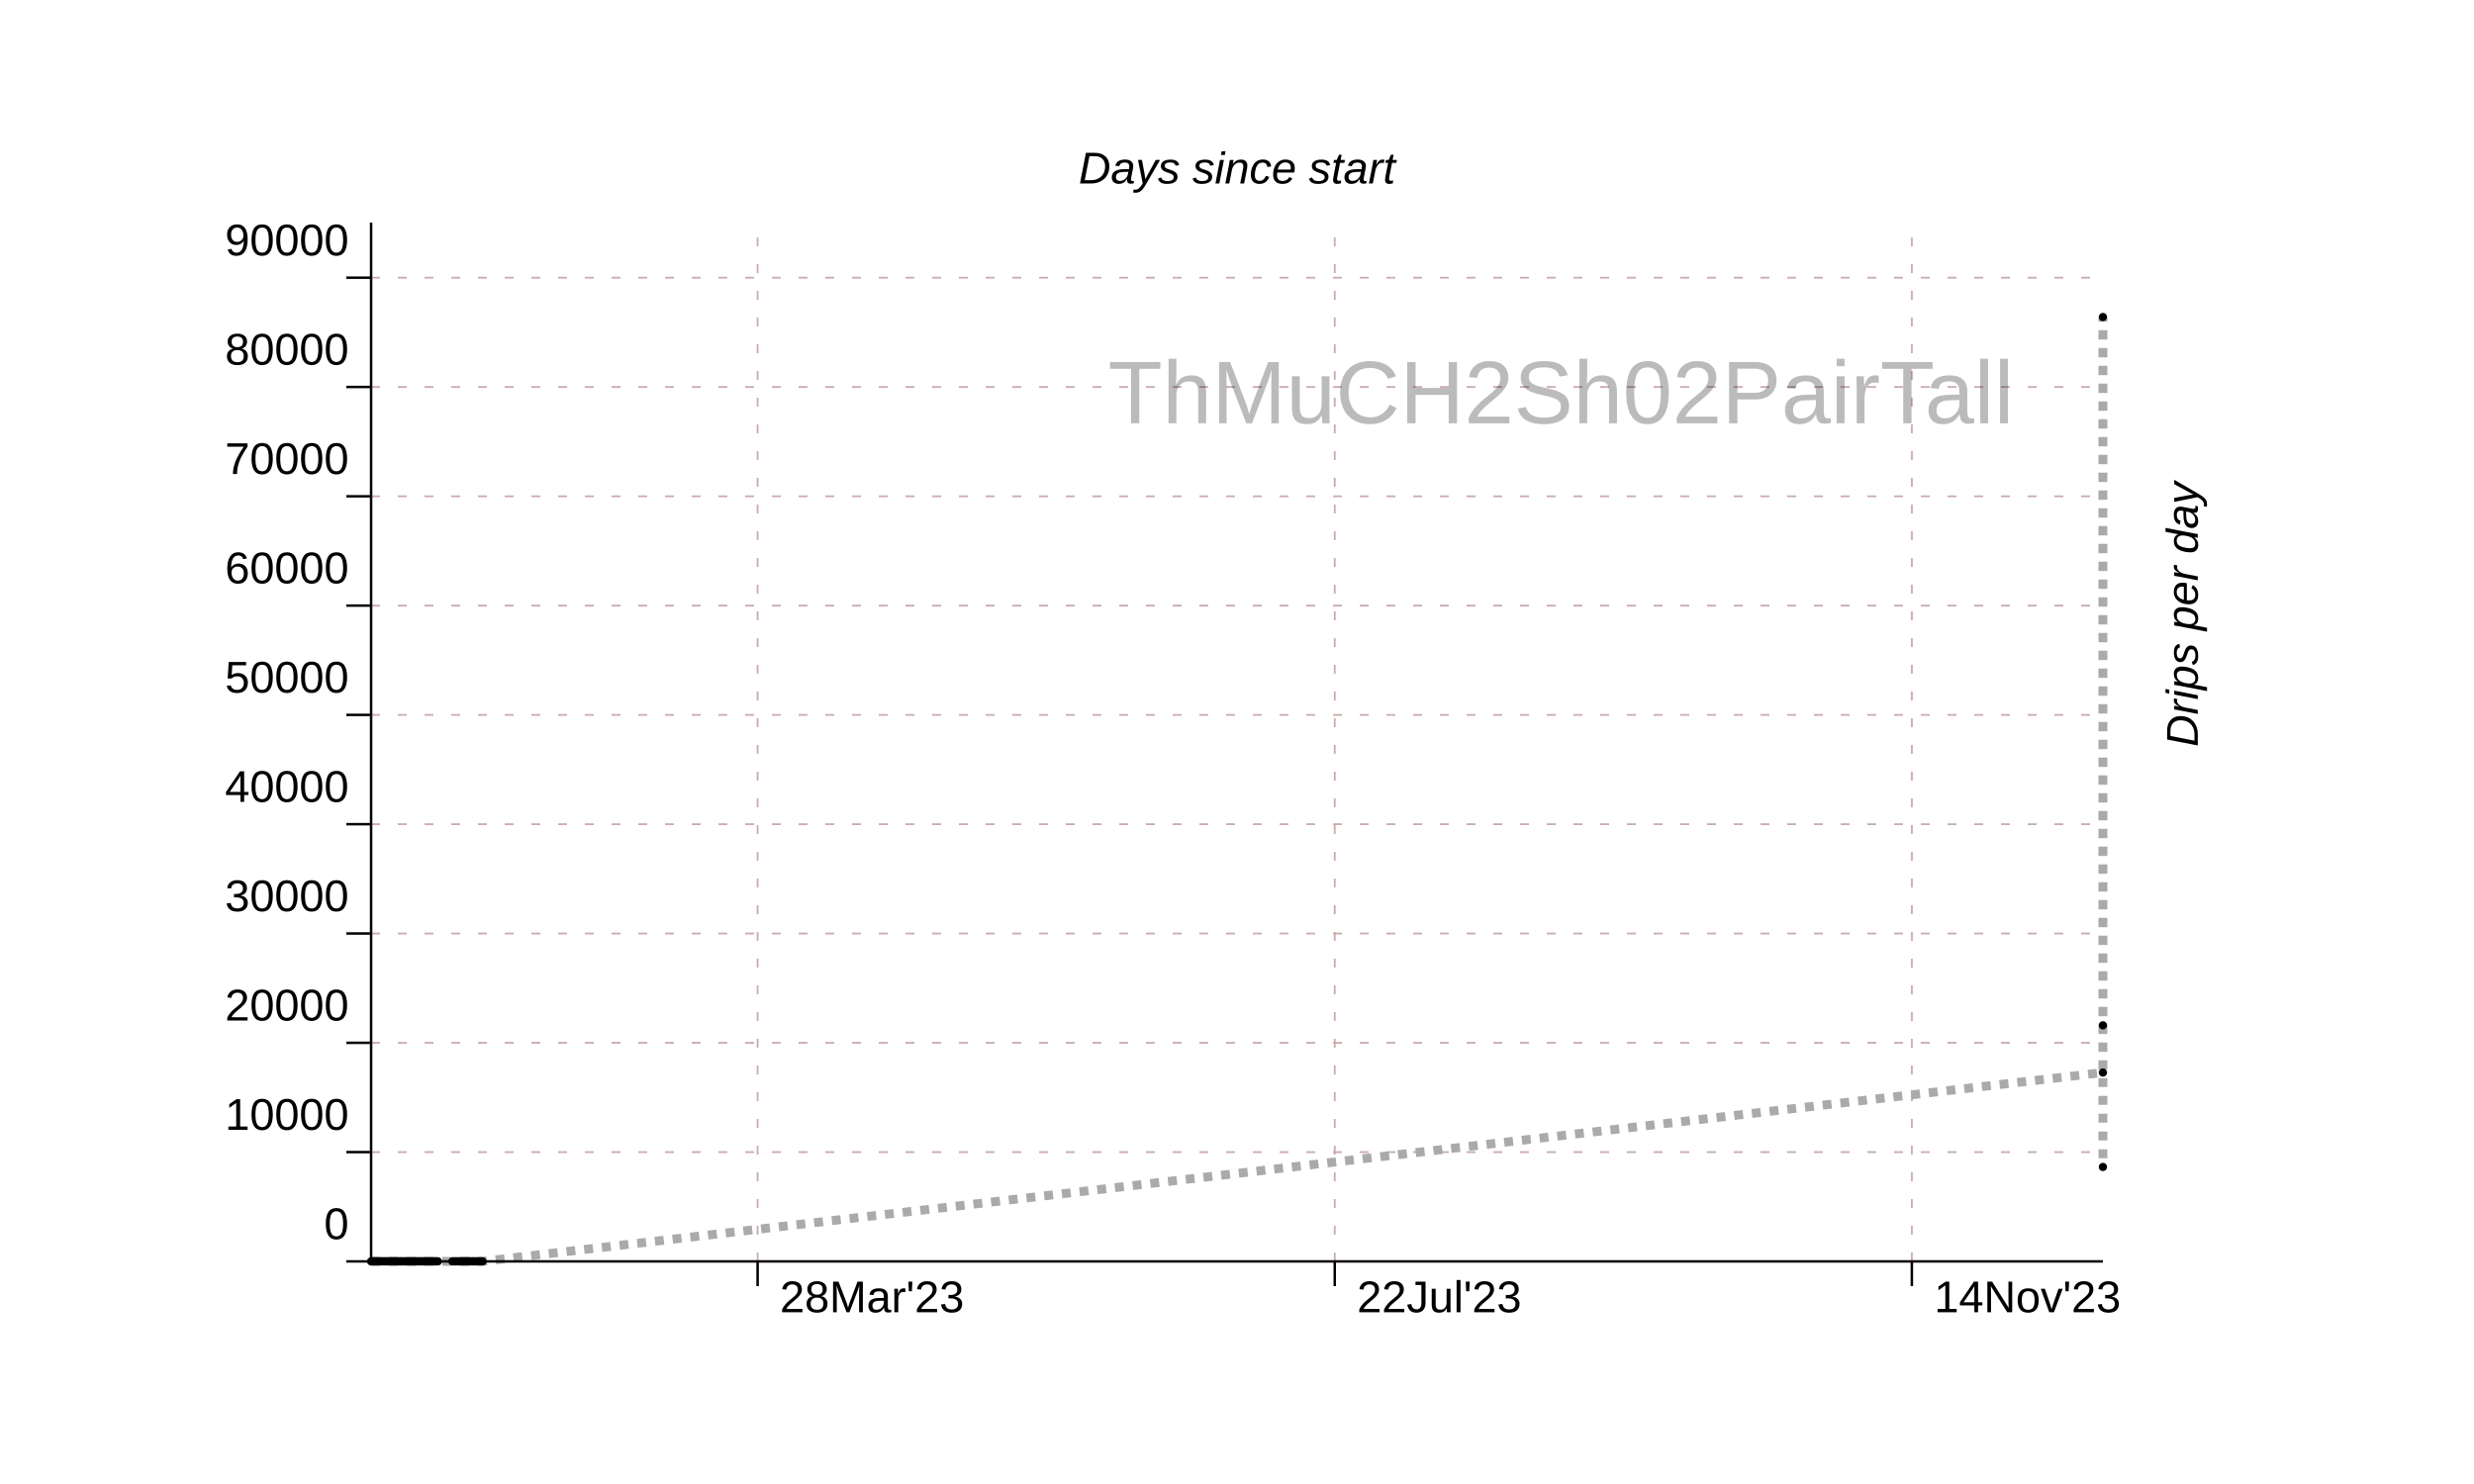
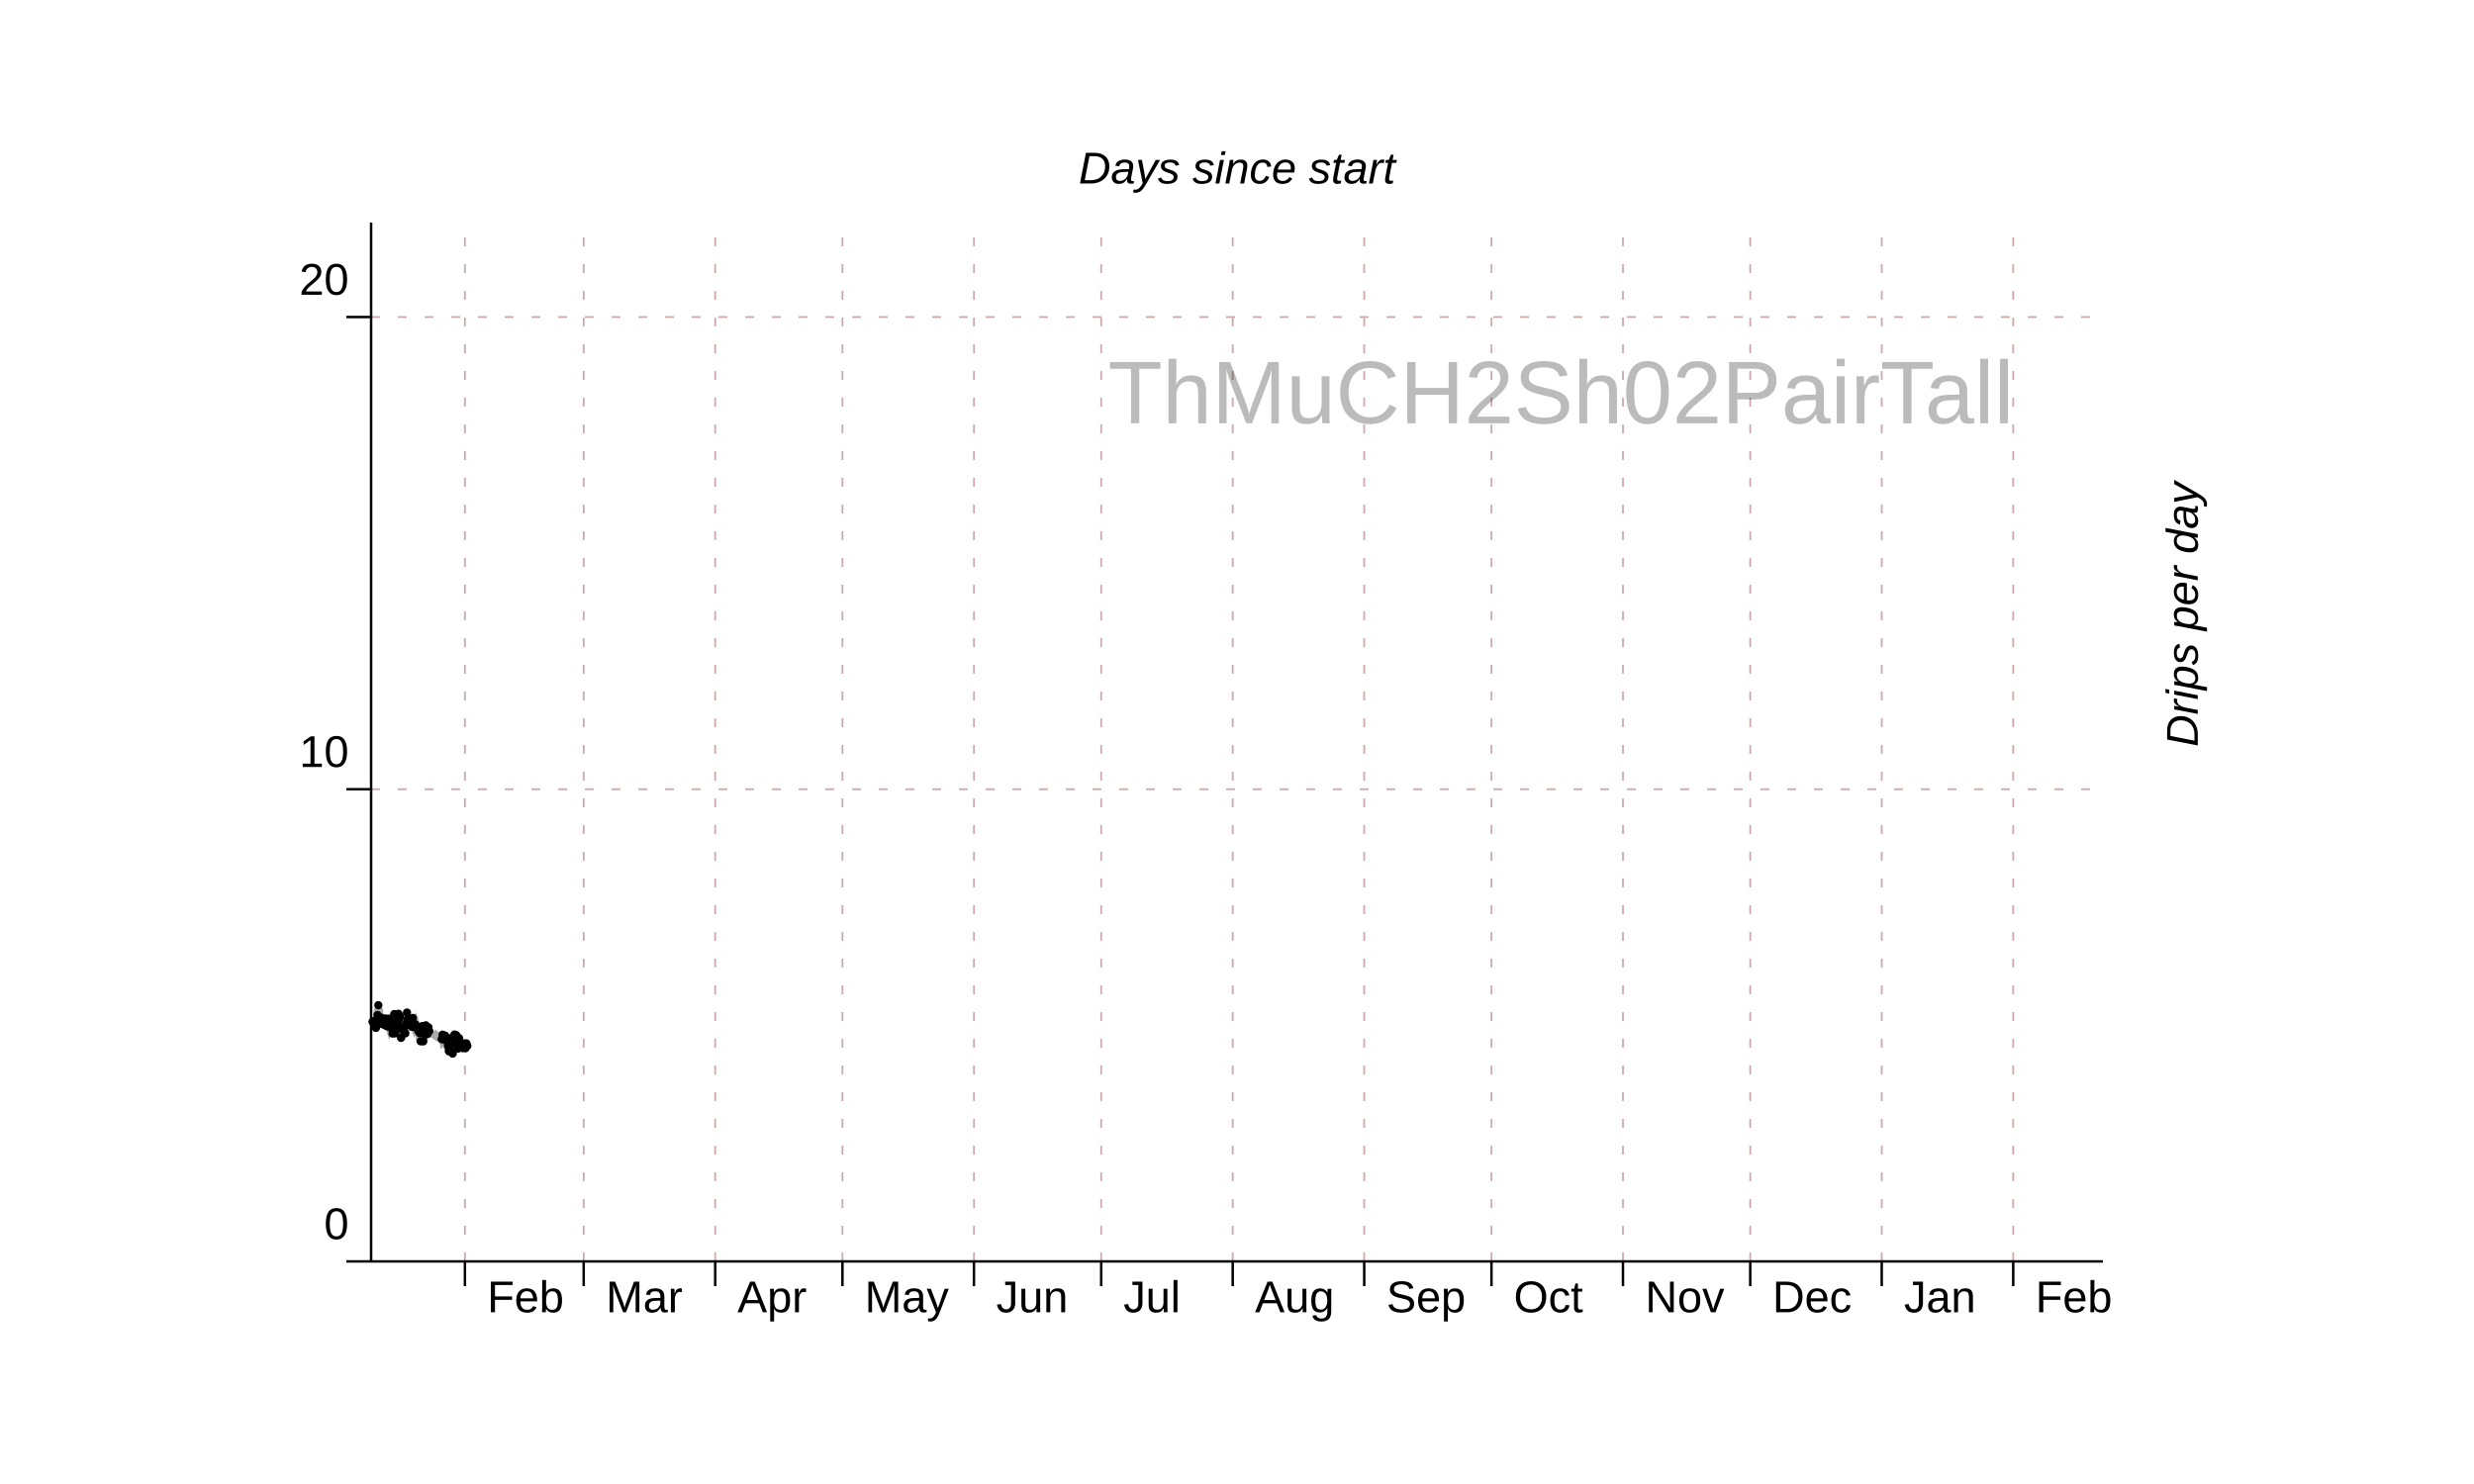
<svg xmlns="http://www.w3.org/2000/svg" version="1.1" viewBox="0 0 1000 600">
  <g>
    <g stroke-dasharray="3.6 7.2" stroke-width="0.72" stroke="#caa">
-       <line x1="306.23" x2="306.23" y1="510.00" y2="90.00" />
-       <line x1="539.51" x2="539.51" y1="510.00" y2="90.00" />
-       <line x1="772.78" x2="772.78" y1="510.00" y2="90.00" />
+       <line x1="813.75" x2="813.75" y1="510.00" y2="90.00" />
+       <line x1="760.60" x2="760.60" y1="510.00" y2="90.00" />
+       <line x1="707.45" x2="707.45" y1="510.00" y2="90.00" />
+       <line x1="656.01" x2="656.01" y1="510.00" y2="90.00" />
+       <line x1="602.86" x2="602.86" y1="510.00" y2="90.00" />
+       <line x1="551.42" x2="551.42" y1="510.00" y2="90.00" />
+       <line x1="498.27" x2="498.27" y1="510.00" y2="90.00" />
+       <line x1="445.11" x2="445.11" y1="510.00" y2="90.00" />
+       <line x1="393.68" x2="393.68" y1="510.00" y2="90.00" />
+       <line x1="340.52" x2="340.52" y1="510.00" y2="90.00" />
+       <line x1="289.09" x2="289.09" y1="510.00" y2="90.00" />
+       <line x1="235.93" x2="235.93" y1="510.00" y2="90.00" />
+       <line x1="187.92" x2="187.92" y1="510.00" y2="90.00" />
      <line x1="150.00" x2="850.00" y1="510.00" y2="510.00" />
-       <line x1="150.00" x2="850.00" y1="465.81" y2="465.81" />
-       <line x1="150.00" x2="850.00" y1="421.62" y2="421.62" />
-       <line x1="150.00" x2="850.00" y1="377.42" y2="377.42" />
-       <line x1="150.00" x2="850.00" y1="333.23" y2="333.23" />
-       <line x1="150.00" x2="850.00" y1="289.04" y2="289.04" />
-       <line x1="150.00" x2="850.00" y1="244.85" y2="244.85" />
-       <line x1="150.00" x2="850.00" y1="200.66" y2="200.66" />
-       <line x1="150.00" x2="850.00" y1="156.46" y2="156.46" />
-       <line x1="150.00" x2="850.00" y1="112.27" y2="112.27" />
+       <line x1="150.00" x2="850.00" y1="319.09" y2="319.09" />
+       <line x1="150.00" x2="850.00" y1="128.18" y2="128.18" />
    </g>
    <g>
      <text dominant-baseline="hanging" dx="-36.0" dy="18.0" fill="#0004" font-family="Arial, sans-serif" font-size="36" stroke="none" text-anchor="end" x="850.00" y="128.18">ThMuCH2Sh02PairTall</text>
    </g>
    <g>
      <text dominant-baseline="text-bottom" dy="-12.0" fill="black" font-family="Arial, sans-serif" font-size="18.0" font-style="italic" stroke="none" text-anchor="middle" x="500.00" y="90.00">Days since start</text>
    </g>
    <g>
      <text dominant-baseline="central" dx="12.0" dy="12.0" fill="black" font-family="Arial, sans-serif" font-size="18.0" font-style="italic" stroke="none" text-anchor="middle" text-orientation="sideways" writing-mode="vertical-lr" x="850.00" y="300.00">Drips per day</text>
    </g>
-     <polyline fill="none" points="150.00,509.98 150.40,509.98 150.79,509.98 151.19,509.98 151.60,509.98 151.99,509.98 152.38,509.98 152.75,509.98 153.15,509.98 153.54,509.98 153.94,509.98 154.33,509.98 154.74,509.98 155.13,509.98 155.53,509.98 155.93,509.98 156.32,509.98 156.73,509.98 157.12,509.98 157.52,509.98 157.91,509.98 158.32,509.98 158.72,509.98 159.11,509.98 159.53,509.98 159.94,509.98 160.33,509.98 160.75,509.98 161.15,509.98 161.55,509.98 161.95,509.98 162.33,509.98 162.72,509.98 163.11,509.98 163.54,509.98 163.95,509.98 164.35,509.98 164.77,509.98 165.17,509.98 165.59,509.98 165.99,509.98 166.37,509.98 166.76,509.98 167.17,509.98 167.57,509.98 167.96,509.98 168.36,509.98 168.77,509.98 169.16,509.98 169.56,509.98 169.96,509.98 170.36,509.98 170.77,509.98 171.18,509.98 171.59,509.98 172.00,509.98 172.42,509.98 172.85,509.98 173.26,509.98 173.67,509.98 174.10,509.98 174.51,509.98 174.93,509.98 175.33,509.98 175.75,509.98 176.17,509.98 176.57,509.98 176.99,509.98 182.86,509.98 183.28,509.98 183.71,509.98 184.13,509.98 184.55,509.98 184.99,509.98 185.41,509.98 185.86,509.98 186.31,509.98 186.74,509.98 187.17,509.98 187.62,509.98 188.08,509.98 188.51,509.98 188.93,509.98 189.36,509.98 189.78,509.98 190.21,509.98 190.66,509.98 191.08,509.98 191.52,509.98 191.96,509.98 192.39,509.98 192.84,509.98 193.28,509.98 193.72,509.98 194.17,509.98 194.60,509.98 195.05,509.98 850.00,433.64 850.00,414.55 850.00,128.18 850.00,471.82" stroke-dasharray="3.6 3.6" stroke-width="3.6" stroke="#aaa" />
+     <polyline fill="none" points="150.58,413.10 150.92,413.15 151.26,412.84 151.59,412.78 151.94,415.58 152.28,413.20 152.61,410.40 152.92,406.42 153.26,412.17 153.60,413.73 153.94,413.65 154.27,411.50 154.61,413.98 154.95,412.62 155.29,414.39 155.63,412.94 155.96,411.81 156.30,414.89 156.64,412.42 156.98,413.47 157.31,411.85 157.66,415.37 158.00,413.68 158.33,413.29 158.69,417.88 159.04,416.30 159.37,410.00 159.72,417.79 160.07,415.01 160.40,412.85 160.74,413.79 161.07,409.88 161.40,411.93 161.73,410.95 162.10,419.63 162.45,416.14 162.79,415.52 163.14,416.83 163.49,414.99 163.84,417.80 164.18,413.79 164.51,409.39 164.84,411.98 165.18,414.26 165.53,414.50 165.86,412.03 166.20,413.37 166.55,415.19 166.88,411.56 167.22,414.04 167.56,414.90 167.90,414.15 168.25,415.21 168.60,415.39 168.95,416.70 169.30,416.68 169.65,417.71 170.02,421.00 170.37,416.61 170.71,414.84 171.08,421.04 171.43,416.25 171.79,418.42 172.13,414.56 172.48,417.04 172.84,418.05 173.19,415.37 173.54,416.91 178.53,420.14 178.89,418.33 179.26,420.25 179.62,419.82 179.98,418.74 180.34,420.77 180.71,420.20 181.08,422.94 181.47,425.05 181.83,419.83 182.20,420.85 182.58,424.81 182.97,425.97 183.34,421.64 183.70,418.27 184.07,420.46 184.42,418.52 184.79,420.18 185.17,423.95 185.53,419.70 185.90,421.70 186.27,421.74 186.65,422.24 187.03,423.77 187.40,423.20 187.77,421.96 188.15,423.82 188.53,421.86 188.90,422.86" stroke-dasharray="3.6 3.6" stroke-width="3.6" stroke="#aaa" />
    <g>
-       <circle cx="150.00" cy="509.98" r="1.667" />
-       <circle cx="150.40" cy="509.98" r="1.667" />
-       <circle cx="150.79" cy="509.98" r="1.667" />
-       <circle cx="151.19" cy="509.98" r="1.667" />
-       <circle cx="151.60" cy="509.98" r="1.667" />
-       <circle cx="151.99" cy="509.98" r="1.667" />
-       <circle cx="152.38" cy="509.98" r="1.667" />
-       <circle cx="152.75" cy="509.98" r="1.667" />
-       <circle cx="153.15" cy="509.98" r="1.667" />
-       <circle cx="153.54" cy="509.98" r="1.667" />
-       <circle cx="153.94" cy="509.98" r="1.667" />
-       <circle cx="154.33" cy="509.98" r="1.667" />
-       <circle cx="154.74" cy="509.98" r="1.667" />
-       <circle cx="155.13" cy="509.98" r="1.667" />
-       <circle cx="155.53" cy="509.98" r="1.667" />
-       <circle cx="155.93" cy="509.98" r="1.667" />
-       <circle cx="156.32" cy="509.98" r="1.667" />
-       <circle cx="156.73" cy="509.98" r="1.667" />
-       <circle cx="157.12" cy="509.98" r="1.667" />
-       <circle cx="157.52" cy="509.98" r="1.667" />
-       <circle cx="157.91" cy="509.98" r="1.667" />
-       <circle cx="158.32" cy="509.98" r="1.667" />
-       <circle cx="158.72" cy="509.98" r="1.667" />
-       <circle cx="159.11" cy="509.98" r="1.667" />
-       <circle cx="159.53" cy="509.98" r="1.667" />
-       <circle cx="159.94" cy="509.98" r="1.667" />
-       <circle cx="160.33" cy="509.98" r="1.667" />
-       <circle cx="160.75" cy="509.98" r="1.667" />
-       <circle cx="161.15" cy="509.98" r="1.667" />
-       <circle cx="161.55" cy="509.98" r="1.667" />
-       <circle cx="161.95" cy="509.98" r="1.667" />
-       <circle cx="162.33" cy="509.98" r="1.667" />
-       <circle cx="162.72" cy="509.98" r="1.667" />
-       <circle cx="163.11" cy="509.98" r="1.667" />
-       <circle cx="163.54" cy="509.98" r="1.667" />
-       <circle cx="163.95" cy="509.98" r="1.667" />
-       <circle cx="164.35" cy="509.98" r="1.667" />
-       <circle cx="164.77" cy="509.98" r="1.667" />
-       <circle cx="165.17" cy="509.98" r="1.667" />
-       <circle cx="165.59" cy="509.98" r="1.667" />
-       <circle cx="165.99" cy="509.98" r="1.667" />
-       <circle cx="166.37" cy="509.98" r="1.667" />
-       <circle cx="166.76" cy="509.98" r="1.667" />
-       <circle cx="167.17" cy="509.98" r="1.667" />
-       <circle cx="167.57" cy="509.98" r="1.667" />
-       <circle cx="167.96" cy="509.98" r="1.667" />
-       <circle cx="168.36" cy="509.98" r="1.667" />
-       <circle cx="168.77" cy="509.98" r="1.667" />
-       <circle cx="169.16" cy="509.98" r="1.667" />
-       <circle cx="169.56" cy="509.98" r="1.667" />
-       <circle cx="169.96" cy="509.98" r="1.667" />
-       <circle cx="170.36" cy="509.98" r="1.667" />
-       <circle cx="170.77" cy="509.98" r="1.667" />
-       <circle cx="171.18" cy="509.98" r="1.667" />
-       <circle cx="171.59" cy="509.98" r="1.667" />
-       <circle cx="172.00" cy="509.98" r="1.667" />
-       <circle cx="172.42" cy="509.98" r="1.667" />
-       <circle cx="172.85" cy="509.98" r="1.667" />
-       <circle cx="173.26" cy="509.98" r="1.667" />
-       <circle cx="173.67" cy="509.98" r="1.667" />
-       <circle cx="174.10" cy="509.98" r="1.667" />
-       <circle cx="174.51" cy="509.98" r="1.667" />
-       <circle cx="174.93" cy="509.98" r="1.667" />
-       <circle cx="175.33" cy="509.98" r="1.667" />
-       <circle cx="175.75" cy="509.98" r="1.667" />
-       <circle cx="176.17" cy="509.98" r="1.667" />
-       <circle cx="176.57" cy="509.98" r="1.667" />
-       <circle cx="176.99" cy="509.98" r="1.667" />
-       <circle cx="182.86" cy="509.98" r="1.667" />
-       <circle cx="183.28" cy="509.98" r="1.667" />
-       <circle cx="183.71" cy="509.98" r="1.667" />
-       <circle cx="184.13" cy="509.98" r="1.667" />
-       <circle cx="184.55" cy="509.98" r="1.667" />
-       <circle cx="184.99" cy="509.98" r="1.667" />
-       <circle cx="185.41" cy="509.98" r="1.667" />
-       <circle cx="185.86" cy="509.98" r="1.667" />
-       <circle cx="186.31" cy="509.98" r="1.667" />
-       <circle cx="186.74" cy="509.98" r="1.667" />
-       <circle cx="187.17" cy="509.98" r="1.667" />
-       <circle cx="187.62" cy="509.98" r="1.667" />
-       <circle cx="188.08" cy="509.98" r="1.667" />
-       <circle cx="188.51" cy="509.98" r="1.667" />
-       <circle cx="188.93" cy="509.98" r="1.667" />
-       <circle cx="189.36" cy="509.98" r="1.667" />
-       <circle cx="189.78" cy="509.98" r="1.667" />
-       <circle cx="190.21" cy="509.98" r="1.667" />
-       <circle cx="190.66" cy="509.98" r="1.667" />
-       <circle cx="191.08" cy="509.98" r="1.667" />
-       <circle cx="191.52" cy="509.98" r="1.667" />
-       <circle cx="191.96" cy="509.98" r="1.667" />
-       <circle cx="192.39" cy="509.98" r="1.667" />
-       <circle cx="192.84" cy="509.98" r="1.667" />
-       <circle cx="193.28" cy="509.98" r="1.667" />
-       <circle cx="193.72" cy="509.98" r="1.667" />
-       <circle cx="194.17" cy="509.98" r="1.667" />
-       <circle cx="194.60" cy="509.98" r="1.667" />
-       <circle cx="195.05" cy="509.98" r="1.667" />
-       <circle cx="850.00" cy="433.64" r="1.667" />
-       <circle cx="850.00" cy="414.55" r="1.667" />
-       <circle cx="850.00" cy="128.18" r="1.667" />
-       <circle cx="850.00" cy="471.82" r="1.667" />
+       <circle cx="150.58" cy="413.10" r="1.667" />
+       <circle cx="150.92" cy="413.15" r="1.667" />
+       <circle cx="151.26" cy="412.84" r="1.667" />
+       <circle cx="151.59" cy="412.78" r="1.667" />
+       <circle cx="151.94" cy="415.58" r="1.667" />
+       <circle cx="152.28" cy="413.20" r="1.667" />
+       <circle cx="152.61" cy="410.40" r="1.667" />
+       <circle cx="152.92" cy="406.42" r="1.667" />
+       <circle cx="153.26" cy="412.17" r="1.667" />
+       <circle cx="153.60" cy="413.73" r="1.667" />
+       <circle cx="153.94" cy="413.65" r="1.667" />
+       <circle cx="154.27" cy="411.50" r="1.667" />
+       <circle cx="154.61" cy="413.98" r="1.667" />
+       <circle cx="154.95" cy="412.62" r="1.667" />
+       <circle cx="155.29" cy="414.39" r="1.667" />
+       <circle cx="155.63" cy="412.94" r="1.667" />
+       <circle cx="155.96" cy="411.81" r="1.667" />
+       <circle cx="156.30" cy="414.89" r="1.667" />
+       <circle cx="156.64" cy="412.42" r="1.667" />
+       <circle cx="156.98" cy="413.47" r="1.667" />
+       <circle cx="157.31" cy="411.85" r="1.667" />
+       <circle cx="157.66" cy="415.37" r="1.667" />
+       <circle cx="158.00" cy="413.68" r="1.667" />
+       <circle cx="158.33" cy="413.29" r="1.667" />
+       <circle cx="158.69" cy="417.88" r="1.667" />
+       <circle cx="159.04" cy="416.30" r="1.667" />
+       <circle cx="159.37" cy="410.00" r="1.667" />
+       <circle cx="159.72" cy="417.79" r="1.667" />
+       <circle cx="160.07" cy="415.01" r="1.667" />
+       <circle cx="160.40" cy="412.85" r="1.667" />
+       <circle cx="160.74" cy="413.79" r="1.667" />
+       <circle cx="161.07" cy="409.88" r="1.667" />
+       <circle cx="161.40" cy="411.93" r="1.667" />
+       <circle cx="161.73" cy="410.95" r="1.667" />
+       <circle cx="162.10" cy="419.63" r="1.667" />
+       <circle cx="162.45" cy="416.14" r="1.667" />
+       <circle cx="162.79" cy="415.52" r="1.667" />
+       <circle cx="163.14" cy="416.83" r="1.667" />
+       <circle cx="163.49" cy="414.99" r="1.667" />
+       <circle cx="163.84" cy="417.80" r="1.667" />
+       <circle cx="164.18" cy="413.79" r="1.667" />
+       <circle cx="164.51" cy="409.39" r="1.667" />
+       <circle cx="164.84" cy="411.98" r="1.667" />
+       <circle cx="165.18" cy="414.26" r="1.667" />
+       <circle cx="165.53" cy="414.50" r="1.667" />
+       <circle cx="165.86" cy="412.03" r="1.667" />
+       <circle cx="166.20" cy="413.37" r="1.667" />
+       <circle cx="166.55" cy="415.19" r="1.667" />
+       <circle cx="166.88" cy="411.56" r="1.667" />
+       <circle cx="167.22" cy="414.04" r="1.667" />
+       <circle cx="167.56" cy="414.90" r="1.667" />
+       <circle cx="167.90" cy="414.15" r="1.667" />
+       <circle cx="168.25" cy="415.21" r="1.667" />
+       <circle cx="168.60" cy="415.39" r="1.667" />
+       <circle cx="168.95" cy="416.70" r="1.667" />
+       <circle cx="169.30" cy="416.68" r="1.667" />
+       <circle cx="169.65" cy="417.71" r="1.667" />
+       <circle cx="170.02" cy="421.00" r="1.667" />
+       <circle cx="170.37" cy="416.61" r="1.667" />
+       <circle cx="170.71" cy="414.84" r="1.667" />
+       <circle cx="171.08" cy="421.04" r="1.667" />
+       <circle cx="171.43" cy="416.25" r="1.667" />
+       <circle cx="171.79" cy="418.42" r="1.667" />
+       <circle cx="172.13" cy="414.56" r="1.667" />
+       <circle cx="172.48" cy="417.04" r="1.667" />
+       <circle cx="172.84" cy="418.05" r="1.667" />
+       <circle cx="173.19" cy="415.37" r="1.667" />
+       <circle cx="173.54" cy="416.91" r="1.667" />
+       <circle cx="178.53" cy="420.14" r="1.667" />
+       <circle cx="178.89" cy="418.33" r="1.667" />
+       <circle cx="179.26" cy="420.25" r="1.667" />
+       <circle cx="179.62" cy="419.82" r="1.667" />
+       <circle cx="179.98" cy="418.74" r="1.667" />
+       <circle cx="180.34" cy="420.77" r="1.667" />
+       <circle cx="180.71" cy="420.20" r="1.667" />
+       <circle cx="181.08" cy="422.94" r="1.667" />
+       <circle cx="181.47" cy="425.05" r="1.667" />
+       <circle cx="181.83" cy="419.83" r="1.667" />
+       <circle cx="182.20" cy="420.85" r="1.667" />
+       <circle cx="182.58" cy="424.81" r="1.667" />
+       <circle cx="182.97" cy="425.97" r="1.667" />
+       <circle cx="183.34" cy="421.64" r="1.667" />
+       <circle cx="183.70" cy="418.27" r="1.667" />
+       <circle cx="184.07" cy="420.46" r="1.667" />
+       <circle cx="184.42" cy="418.52" r="1.667" />
+       <circle cx="184.79" cy="420.18" r="1.667" />
+       <circle cx="185.17" cy="423.95" r="1.667" />
+       <circle cx="185.53" cy="419.70" r="1.667" />
+       <circle cx="185.90" cy="421.70" r="1.667" />
+       <circle cx="186.27" cy="421.74" r="1.667" />
+       <circle cx="186.65" cy="422.24" r="1.667" />
+       <circle cx="187.03" cy="423.77" r="1.667" />
+       <circle cx="187.40" cy="423.20" r="1.667" />
+       <circle cx="187.77" cy="421.96" r="1.667" />
+       <circle cx="188.15" cy="423.82" r="1.667" />
+       <circle cx="188.53" cy="421.86" r="1.667" />
+       <circle cx="188.90" cy="422.86" r="1.667" />
    </g>
    <g stroke="black">
-       <line x1="306.23" x2="306.23" y1="510.00" y2="520.00" />
-       <line x1="539.51" x2="539.51" y1="510.00" y2="520.00" />
-       <line x1="772.78" x2="772.78" y1="510.00" y2="520.00" />
+       <line x1="813.75" x2="813.75" y1="510.00" y2="520.00" />
+       <line x1="760.60" x2="760.60" y1="510.00" y2="520.00" />
+       <line x1="707.45" x2="707.45" y1="510.00" y2="520.00" />
+       <line x1="656.01" x2="656.01" y1="510.00" y2="520.00" />
+       <line x1="602.86" x2="602.86" y1="510.00" y2="520.00" />
+       <line x1="551.42" x2="551.42" y1="510.00" y2="520.00" />
+       <line x1="498.27" x2="498.27" y1="510.00" y2="520.00" />
+       <line x1="445.11" x2="445.11" y1="510.00" y2="520.00" />
+       <line x1="393.68" x2="393.68" y1="510.00" y2="520.00" />
+       <line x1="340.52" x2="340.52" y1="510.00" y2="520.00" />
+       <line x1="289.09" x2="289.09" y1="510.00" y2="520.00" />
+       <line x1="235.93" x2="235.93" y1="510.00" y2="520.00" />
+       <line x1="187.92" x2="187.92" y1="510.00" y2="520.00" />
      <g fill="black" font-family="Arial, sans-serif" font-size="18.0" stroke="none" text-anchor="start" transform="translate(9.0 0.0)">
-         <text x="306.23" y="530.57">28Mar'23</text>
-         <text x="539.51" y="530.57">22Jul'23</text>
-         <text x="772.78" y="530.57">14Nov'23</text>
+         <text x="813.75" y="530.57">Feb</text>
+         <text x="760.60" y="530.57">Jan</text>
+         <text x="707.45" y="530.57">Dec</text>
+         <text x="656.01" y="530.57">Nov</text>
+         <text x="602.86" y="530.57">Oct</text>
+         <text x="551.42" y="530.57">Sep</text>
+         <text x="498.27" y="530.57">Aug</text>
+         <text x="445.11" y="530.57">Jul</text>
+         <text x="393.68" y="530.57">Jun</text>
+         <text x="340.52" y="530.57">May</text>
+         <text x="289.09" y="530.57">Apr</text>
+         <text x="235.93" y="530.57">Mar</text>
+         <text x="187.92" y="530.57">Feb</text>
      </g>
      <line x1="150.00" x2="850.00" y1="510.00" y2="510.00" />
    </g>
    <g stroke="black">
      <line x1="150.00" x2="140.00" y1="510.00" y2="510.00" />
-       <line x1="150.00" x2="140.00" y1="465.81" y2="465.81" />
-       <line x1="150.00" x2="140.00" y1="421.62" y2="421.62" />
-       <line x1="150.00" x2="140.00" y1="377.42" y2="377.42" />
-       <line x1="150.00" x2="140.00" y1="333.23" y2="333.23" />
-       <line x1="150.00" x2="140.00" y1="289.04" y2="289.04" />
-       <line x1="150.00" x2="140.00" y1="244.85" y2="244.85" />
-       <line x1="150.00" x2="140.00" y1="200.66" y2="200.66" />
-       <line x1="150.00" x2="140.00" y1="156.46" y2="156.46" />
-       <line x1="150.00" x2="140.00" y1="112.27" y2="112.27" />
+       <line x1="150.00" x2="140.00" y1="319.09" y2="319.09" />
+       <line x1="150.00" x2="140.00" y1="128.18" y2="128.18" />
      <g fill="black" font-family="Arial, sans-serif" font-size="18.0" stroke="none" text-anchor="end">
        <text x="141.00" y="501.00">0</text>
-         <text x="141.00" y="456.81">10000</text>
-         <text x="141.00" y="412.62">20000</text>
-         <text x="141.00" y="368.42">30000</text>
-         <text x="141.00" y="324.23">40000</text>
-         <text x="141.00" y="280.04">50000</text>
-         <text x="141.00" y="235.85">60000</text>
-         <text x="141.00" y="191.66">70000</text>
-         <text x="141.00" y="147.46">80000</text>
-         <text x="141.00" y="103.27">90000</text>
+         <text x="141.00" y="310.09">10</text>
+         <text x="141.00" y="119.18">20</text>
      </g>
      <line x1="150.00" x2="150.00" y1="510.00" y2="90.00" />
    </g>
  </g>
</svg>
